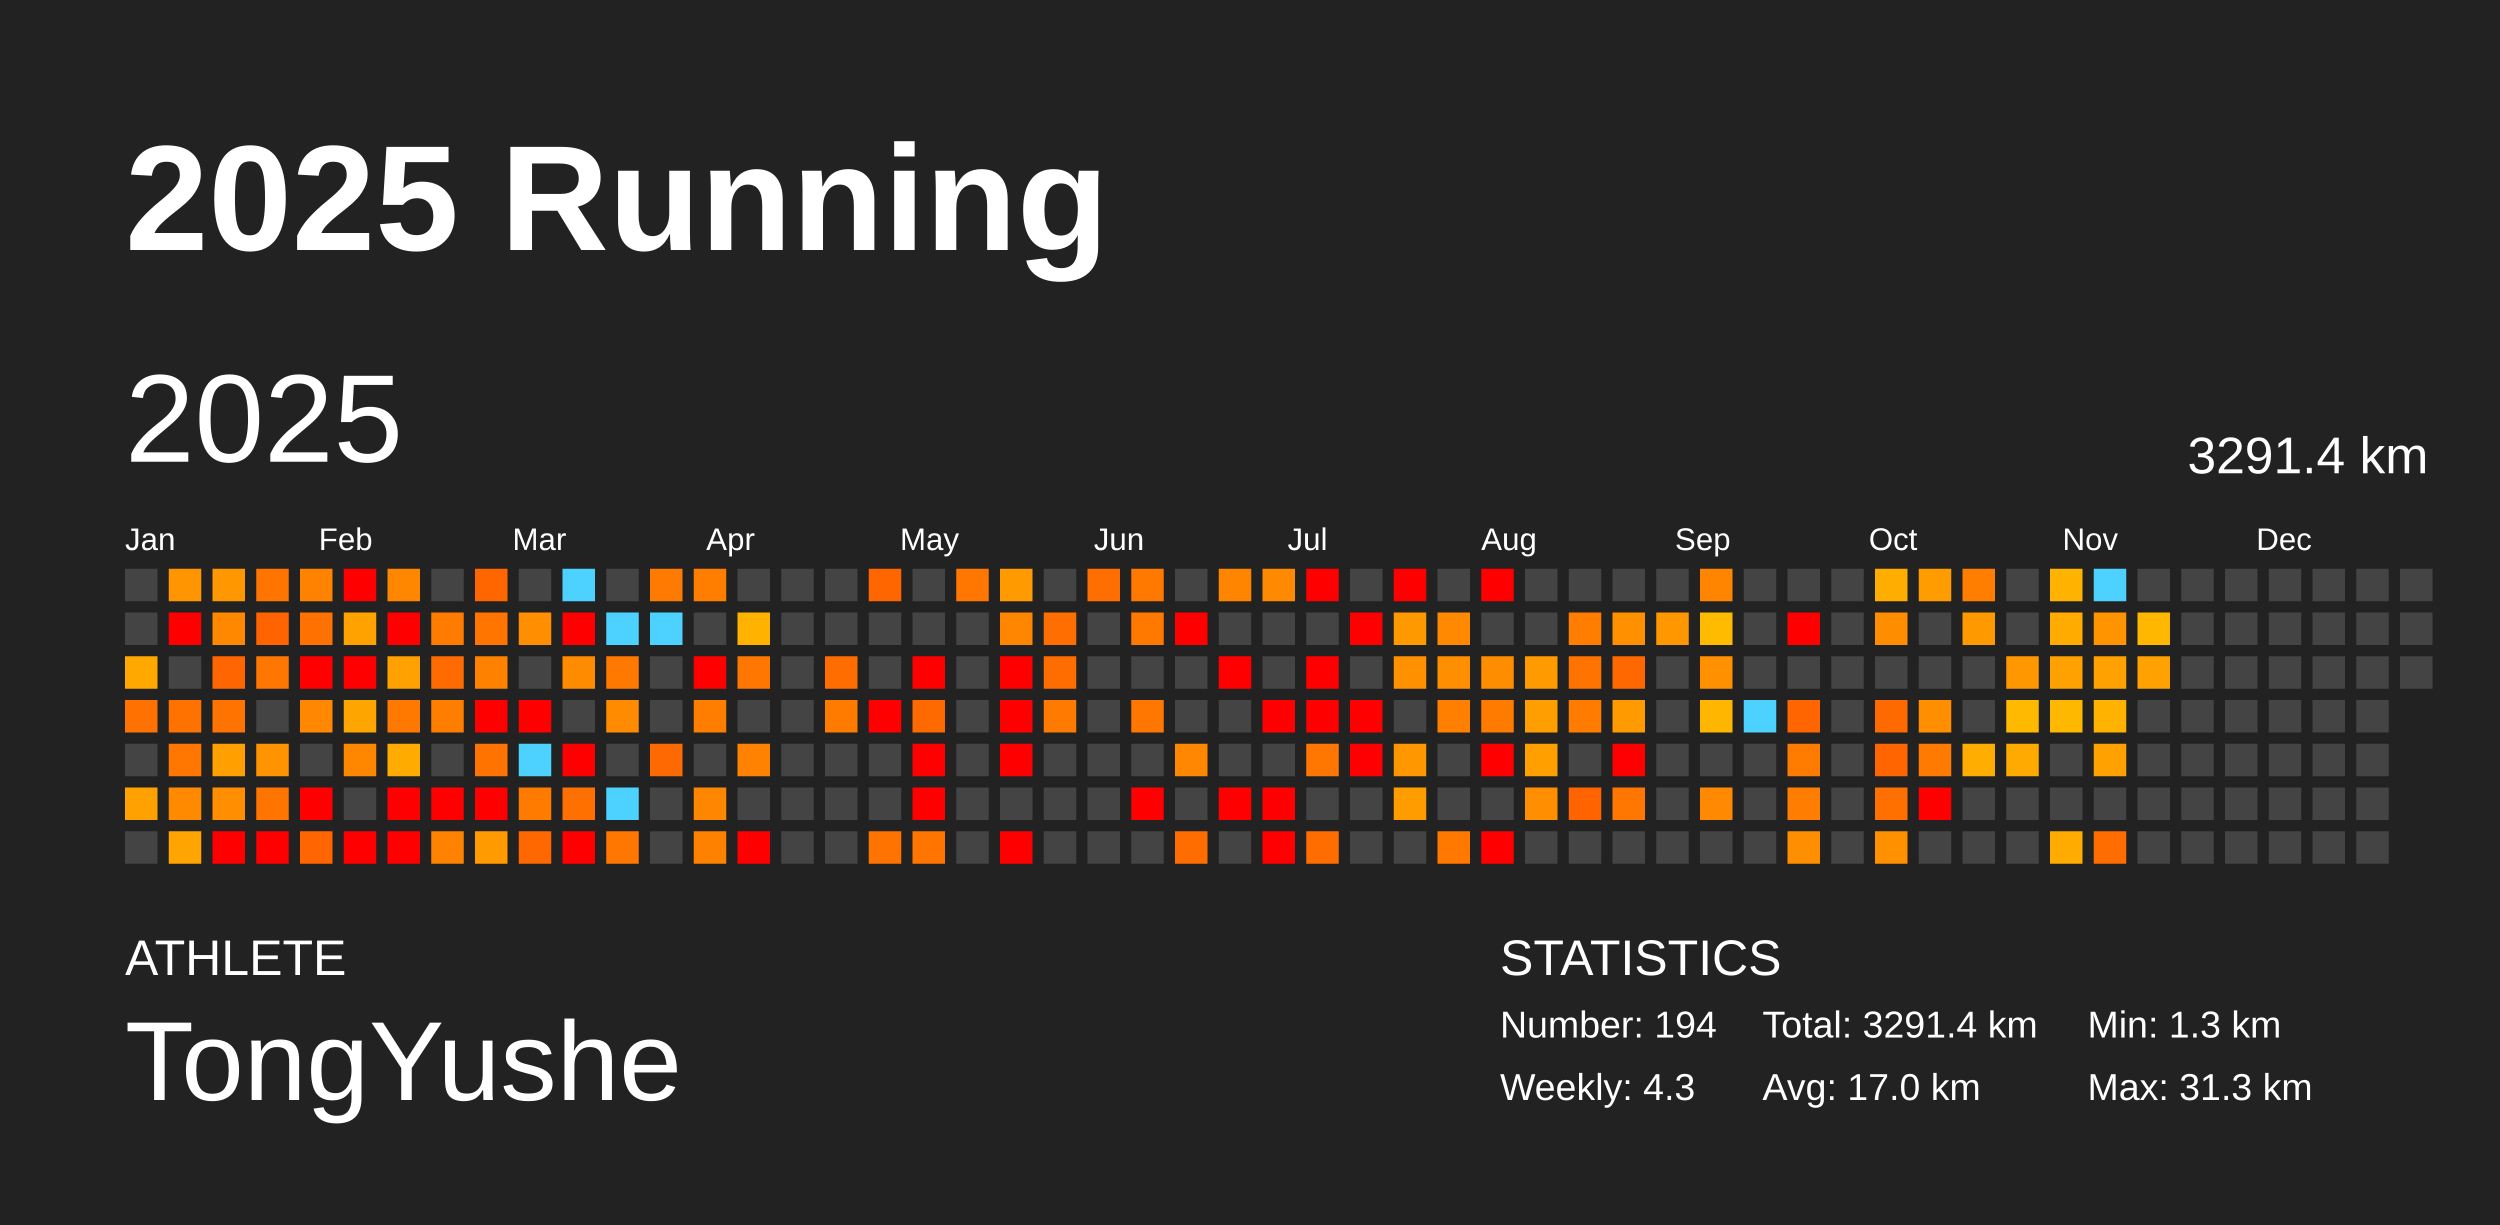
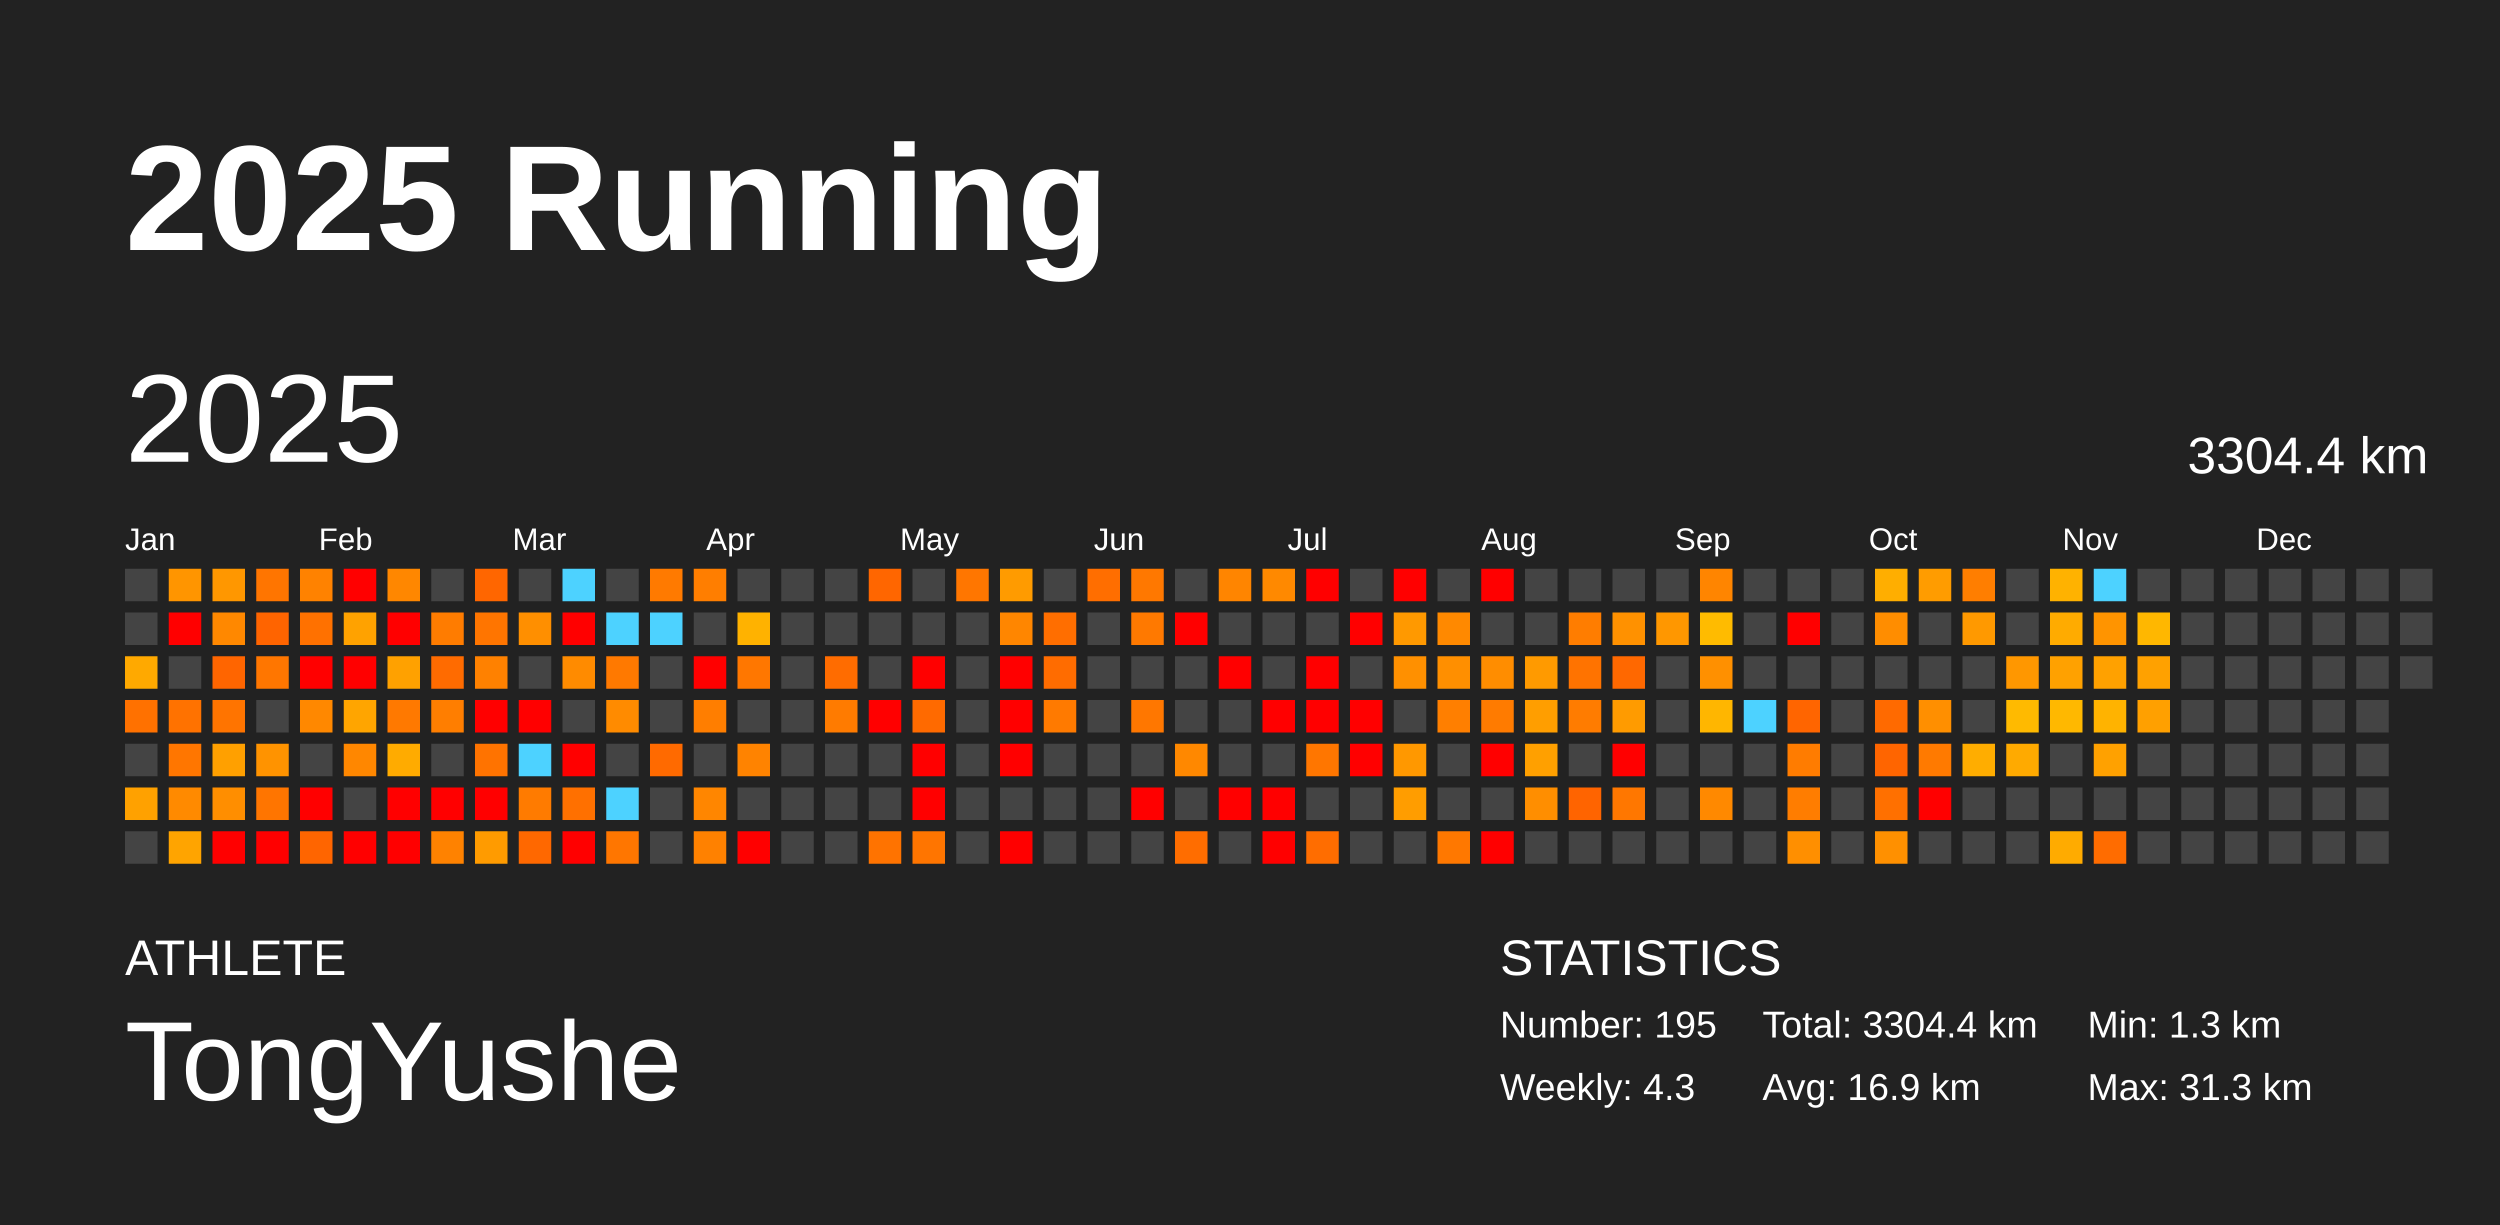
<svg xmlns="http://www.w3.org/2000/svg" baseProfile="full" height="98mm" version="1.1" viewBox="0,0,200,98" width="200mm">
  <defs />
  <rect fill="#222222" height="98" width="200" x="0" y="0" />
  <text fill="#FFFFFF" style="font-size:12px; font-family:Arial; font-weight:bold;" x="10" y="20">2025 Running</text>
  <text fill="#FFFFFF" style="font-size:4px; font-family:Arial" x="10" y="78">ATHLETE</text>
  <text fill="#FFFFFF" style="font-size:9px; font-family:Arial" x="10" y="88">TongYushe</text>
  <text fill="#FFFFFF" style="font-size:4px; font-family:Arial" x="120" y="78">STATISTICS</text>
-   <text fill="#FFFFFF" style="font-size:3px; font-family:Arial" x="120" y="83">Number: 194</text>
+   <text fill="#FFFFFF" style="font-size:3px; font-family:Arial" x="120" y="83">Number: 195</text>
  <text fill="#FFFFFF" style="font-size:3px; font-family:Arial" x="120" y="88">Weekly: 4.3</text>
-   <text fill="#FFFFFF" style="font-size:3px; font-family:Arial" x="141" y="83">Total: 3291.4 km</text>
-   <text fill="#FFFFFF" style="font-size:3px; font-family:Arial" x="141" y="88">Avg: 17.0 km</text>
+   <text fill="#FFFFFF" style="font-size:3px; font-family:Arial" x="141" y="83">Total: 3304.4 km</text>
+   <text fill="#FFFFFF" style="font-size:3px; font-family:Arial" x="141" y="88">Avg: 16.9 km</text>
  <text fill="#FFFFFF" style="font-size:3px; font-family:Arial" x="167" y="83">Min: 1.3 km</text>
  <text fill="#FFFFFF" style="font-size:3px; font-family:Arial" x="167" y="88">Max: 31.3 km</text>
  <text dominant-baseline="hanging" fill="#FFFFFF" style="font-size:10.0px; font-family:Arial;" x="10" y="30">2025</text>
-   <text dominant-baseline="hanging" fill="#FFFFFF" style="font-size:4.125px; font-family:Arial;" x="175" y="35">3291.4 km</text>
+   <text dominant-baseline="hanging" fill="#FFFFFF" style="font-size:4.125px; font-family:Arial;" x="175" y="35">3304.4 km</text>
  <text fill="#FFFFFF" style="font-size:2.5px; font-family:Arial" x="10.0" y="44">Jan</text>
  <text fill="#FFFFFF" style="font-size:2.5px; font-family:Arial" x="25.5" y="44">Feb</text>
  <text fill="#FFFFFF" style="font-size:2.5px; font-family:Arial" x="41.0" y="44">Mar</text>
  <text fill="#FFFFFF" style="font-size:2.5px; font-family:Arial" x="56.5" y="44">Apr</text>
  <text fill="#FFFFFF" style="font-size:2.5px; font-family:Arial" x="72.0" y="44">May</text>
  <text fill="#FFFFFF" style="font-size:2.5px; font-family:Arial" x="87.5" y="44">Jun</text>
  <text fill="#FFFFFF" style="font-size:2.5px; font-family:Arial" x="103.0" y="44">Jul</text>
  <text fill="#FFFFFF" style="font-size:2.5px; font-family:Arial" x="118.5" y="44">Aug</text>
  <text fill="#FFFFFF" style="font-size:2.5px; font-family:Arial" x="134.0" y="44">Sep</text>
  <text fill="#FFFFFF" style="font-size:2.5px; font-family:Arial" x="149.5" y="44">Oct</text>
  <text fill="#FFFFFF" style="font-size:2.5px; font-family:Arial" x="165.0" y="44">Nov</text>
  <text fill="#FFFFFF" style="font-size:2.5px; font-family:Arial" x="180.5" y="44">Dec</text>
  <rect fill="#444444" height="2.6" width="2.6" x="10.0" y="45.5" />
  <rect fill="#444444" height="2.6" width="2.6" x="10.0" y="49.0" />
  <rect fill="#ffa900" height="2.6" width="2.6" x="10.0" y="52.5" />
  <rect fill="#ff7100" height="2.6" width="2.6" x="10.0" y="56.0" />
  <rect fill="#444444" height="2.6" width="2.6" x="10.0" y="59.5" />
  <rect fill="#ffa100" height="2.6" width="2.6" x="10.0" y="63.0" />
  <rect fill="#444444" height="2.6" width="2.6" x="10.0" y="66.5" />
  <rect fill="#ff9500" height="2.6" width="2.6" x="13.5" y="45.5" />
  <rect fill="red" height="2.6" width="2.6" x="13.5" y="49.0" />
  <rect fill="#444444" height="2.6" width="2.6" x="13.5" y="52.5" />
  <rect fill="#ff7200" height="2.6" width="2.6" x="13.5" y="56.0" />
  <rect fill="#ff7600" height="2.6" width="2.6" x="13.5" y="59.5" />
  <rect fill="#ff8a00" height="2.6" width="2.6" x="13.5" y="63.0" />
  <rect fill="#ffa400" height="2.6" width="2.6" x="13.5" y="66.5" />
  <rect fill="#ff9700" height="2.6" width="2.6" x="17.0" y="45.5" />
  <rect fill="#ff8800" height="2.6" width="2.6" x="17.0" y="49.0" />
  <rect fill="#ff6500" height="2.6" width="2.6" x="17.0" y="52.5" />
  <rect fill="#ff7400" height="2.6" width="2.6" x="17.0" y="56.0" />
  <rect fill="#ffa000" height="2.6" width="2.6" x="17.0" y="59.5" />
  <rect fill="#ff8e00" height="2.6" width="2.6" x="17.0" y="63.0" />
  <rect fill="red" height="2.6" width="2.6" x="17.0" y="66.5" />
  <rect fill="#ff7500" height="2.6" width="2.6" x="20.5" y="45.5" />
  <rect fill="#ff6400" height="2.6" width="2.6" x="20.5" y="49.0" />
  <rect fill="#ff7600" height="2.6" width="2.6" x="20.5" y="52.5" />
  <rect fill="#444444" height="2.6" width="2.6" x="20.5" y="56.0" />
  <rect fill="#ff9300" height="2.6" width="2.6" x="20.5" y="59.5" />
  <rect fill="#ff7500" height="2.6" width="2.6" x="20.5" y="63.0" />
  <rect fill="red" height="2.6" width="2.6" x="20.5" y="66.5" />
  <rect fill="#ff8200" height="2.6" width="2.6" x="24.0" y="45.5" />
  <rect fill="#ff7100" height="2.6" width="2.6" x="24.0" y="49.0" />
  <rect fill="red" height="2.6" width="2.6" x="24.0" y="52.5" />
  <rect fill="#ff8800" height="2.6" width="2.6" x="24.0" y="56.0" />
  <rect fill="#444444" height="2.6" width="2.6" x="24.0" y="59.5" />
  <rect fill="red" height="2.6" width="2.6" x="24.0" y="63.0" />
  <rect fill="#ff6500" height="2.6" width="2.6" x="24.0" y="66.5" />
  <rect fill="red" height="2.6" width="2.6" x="27.5" y="45.5" />
  <rect fill="#ffa200" height="2.6" width="2.6" x="27.5" y="49.0" />
  <rect fill="red" height="2.6" width="2.6" x="27.5" y="52.5" />
  <rect fill="#ffa500" height="2.6" width="2.6" x="27.5" y="56.0" />
  <rect fill="#ff8700" height="2.6" width="2.6" x="27.5" y="59.5" />
  <rect fill="#444444" height="2.6" width="2.6" x="27.5" y="63.0" />
  <rect fill="red" height="2.6" width="2.6" x="27.5" y="66.5" />
  <rect fill="#ff8700" height="2.6" width="2.6" x="31.0" y="45.5" />
  <rect fill="red" height="2.6" width="2.6" x="31.0" y="49.0" />
  <rect fill="#ffa100" height="2.6" width="2.6" x="31.0" y="52.5" />
  <rect fill="#ff7900" height="2.6" width="2.6" x="31.0" y="56.0" />
  <rect fill="#ffab00" height="2.6" width="2.6" x="31.0" y="59.5" />
  <rect fill="red" height="2.6" width="2.6" x="31.0" y="63.0" />
  <rect fill="red" height="2.6" width="2.6" x="31.0" y="66.5" />
  <rect fill="#444444" height="2.6" width="2.6" x="34.5" y="45.5" />
  <rect fill="#ff7c00" height="2.6" width="2.6" x="34.5" y="49.0" />
  <rect fill="#ff6b00" height="2.6" width="2.6" x="34.5" y="52.5" />
  <rect fill="#ff7e00" height="2.6" width="2.6" x="34.5" y="56.0" />
  <rect fill="#444444" height="2.6" width="2.6" x="34.5" y="59.5" />
  <rect fill="red" height="2.6" width="2.6" x="34.5" y="63.0" />
  <rect fill="#ff8200" height="2.6" width="2.6" x="34.5" y="66.5" />
  <rect fill="#ff6600" height="2.6" width="2.6" x="38.0" y="45.5" />
  <rect fill="#ff7500" height="2.6" width="2.6" x="38.0" y="49.0" />
  <rect fill="#ff8100" height="2.6" width="2.6" x="38.0" y="52.5" />
  <rect fill="red" height="2.6" width="2.6" x="38.0" y="56.0" />
  <rect fill="#ff7300" height="2.6" width="2.6" x="38.0" y="59.5" />
  <rect fill="red" height="2.6" width="2.6" x="38.0" y="63.0" />
  <rect fill="#ff9b00" height="2.6" width="2.6" x="38.0" y="66.5" />
  <rect fill="#444444" height="2.6" width="2.6" x="41.5" y="45.5" />
  <rect fill="#ff8f00" height="2.6" width="2.6" x="41.5" y="49.0" />
  <rect fill="#444444" height="2.6" width="2.6" x="41.5" y="52.5" />
  <rect fill="red" height="2.6" width="2.6" x="41.5" y="56.0" />
  <rect fill="#4dd2ff" height="2.6" width="2.6" x="41.5" y="59.5" />
  <rect fill="#ff7b00" height="2.6" width="2.6" x="41.5" y="63.0" />
  <rect fill="#ff6800" height="2.6" width="2.6" x="41.5" y="66.5" />
  <rect fill="#4dd2ff" height="2.6" width="2.6" x="45.0" y="45.5" />
  <rect fill="red" height="2.6" width="2.6" x="45.0" y="49.0" />
  <rect fill="#ff8b00" height="2.6" width="2.6" x="45.0" y="52.5" />
  <rect fill="#444444" height="2.6" width="2.6" x="45.0" y="56.0" />
  <rect fill="red" height="2.6" width="2.6" x="45.0" y="59.5" />
  <rect fill="#ff7000" height="2.6" width="2.6" x="45.0" y="63.0" />
  <rect fill="red" height="2.6" width="2.6" x="45.0" y="66.5" />
  <rect fill="#444444" height="2.6" width="2.6" x="48.5" y="45.5" />
  <rect fill="#4dd2ff" height="2.6" width="2.6" x="48.5" y="49.0" />
  <rect fill="#ff7900" height="2.6" width="2.6" x="48.5" y="52.5" />
  <rect fill="#ff8b00" height="2.6" width="2.6" x="48.5" y="56.0" />
  <rect fill="#444444" height="2.6" width="2.6" x="48.5" y="59.5" />
  <rect fill="#4dd2ff" height="2.6" width="2.6" x="48.5" y="63.0" />
  <rect fill="#ff7600" height="2.6" width="2.6" x="48.5" y="66.5" />
  <rect fill="#ff7a00" height="2.6" width="2.6" x="52.0" y="45.5" />
  <rect fill="#4dd2ff" height="2.6" width="2.6" x="52.0" y="49.0" />
  <rect fill="#444444" height="2.6" width="2.6" x="52.0" y="52.5" />
  <rect fill="#444444" height="2.6" width="2.6" x="52.0" y="56.0" />
  <rect fill="#ff6a00" height="2.6" width="2.6" x="52.0" y="59.5" />
  <rect fill="#444444" height="2.6" width="2.6" x="52.0" y="63.0" />
  <rect fill="#444444" height="2.6" width="2.6" x="52.0" y="66.5" />
  <rect fill="#ff7e00" height="2.6" width="2.6" x="55.5" y="45.5" />
  <rect fill="#444444" height="2.6" width="2.6" x="55.5" y="49.0" />
  <rect fill="red" height="2.6" width="2.6" x="55.5" y="52.5" />
  <rect fill="#ff7e00" height="2.6" width="2.6" x="55.5" y="56.0" />
  <rect fill="#444444" height="2.6" width="2.6" x="55.5" y="59.5" />
  <rect fill="#ff8600" height="2.6" width="2.6" x="55.5" y="63.0" />
  <rect fill="#ff8100" height="2.6" width="2.6" x="55.5" y="66.5" />
  <rect fill="#444444" height="2.6" width="2.6" x="59.0" y="45.5" />
  <rect fill="#ffb200" height="2.6" width="2.6" x="59.0" y="49.0" />
  <rect fill="#ff7700" height="2.6" width="2.6" x="59.0" y="52.5" />
  <rect fill="#444444" height="2.6" width="2.6" x="59.0" y="56.0" />
  <rect fill="#ff8300" height="2.6" width="2.6" x="59.0" y="59.5" />
  <rect fill="#444444" height="2.6" width="2.6" x="59.0" y="63.0" />
  <rect fill="red" height="2.6" width="2.6" x="59.0" y="66.5" />
  <rect fill="#444444" height="2.6" width="2.6" x="62.5" y="45.5" />
  <rect fill="#444444" height="2.6" width="2.6" x="62.5" y="49.0" />
  <rect fill="#444444" height="2.6" width="2.6" x="62.5" y="52.5" />
  <rect fill="#444444" height="2.6" width="2.6" x="62.5" y="56.0" />
  <rect fill="#444444" height="2.6" width="2.6" x="62.5" y="59.5" />
  <rect fill="#444444" height="2.6" width="2.6" x="62.5" y="63.0" />
  <rect fill="#444444" height="2.6" width="2.6" x="62.5" y="66.5" />
  <rect fill="#444444" height="2.6" width="2.6" x="66.0" y="45.5" />
  <rect fill="#444444" height="2.6" width="2.6" x="66.0" y="49.0" />
  <rect fill="#ff6c00" height="2.6" width="2.6" x="66.0" y="52.5" />
  <rect fill="#ff7b00" height="2.6" width="2.6" x="66.0" y="56.0" />
  <rect fill="#444444" height="2.6" width="2.6" x="66.0" y="59.5" />
  <rect fill="#444444" height="2.6" width="2.6" x="66.0" y="63.0" />
  <rect fill="#444444" height="2.6" width="2.6" x="66.0" y="66.5" />
  <rect fill="#ff6600" height="2.6" width="2.6" x="69.5" y="45.5" />
  <rect fill="#444444" height="2.6" width="2.6" x="69.5" y="49.0" />
  <rect fill="#444444" height="2.6" width="2.6" x="69.5" y="52.5" />
  <rect fill="red" height="2.6" width="2.6" x="69.5" y="56.0" />
  <rect fill="#444444" height="2.6" width="2.6" x="69.5" y="59.5" />
  <rect fill="#444444" height="2.6" width="2.6" x="69.5" y="63.0" />
  <rect fill="#ff7300" height="2.6" width="2.6" x="69.5" y="66.5" />
  <rect fill="#444444" height="2.6" width="2.6" x="73.0" y="45.5" />
  <rect fill="#444444" height="2.6" width="2.6" x="73.0" y="49.0" />
  <rect fill="red" height="2.6" width="2.6" x="73.0" y="52.5" />
  <rect fill="#ff6a00" height="2.6" width="2.6" x="73.0" y="56.0" />
  <rect fill="red" height="2.6" width="2.6" x="73.0" y="59.5" />
  <rect fill="red" height="2.6" width="2.6" x="73.0" y="63.0" />
  <rect fill="#ff7500" height="2.6" width="2.6" x="73.0" y="66.5" />
  <rect fill="#ff7600" height="2.6" width="2.6" x="76.5" y="45.5" />
  <rect fill="#444444" height="2.6" width="2.6" x="76.5" y="49.0" />
  <rect fill="#444444" height="2.6" width="2.6" x="76.5" y="52.5" />
  <rect fill="#444444" height="2.6" width="2.6" x="76.5" y="56.0" />
  <rect fill="#444444" height="2.6" width="2.6" x="76.5" y="59.5" />
  <rect fill="#444444" height="2.6" width="2.6" x="76.5" y="63.0" />
  <rect fill="#444444" height="2.6" width="2.6" x="76.5" y="66.5" />
  <rect fill="#ff9b00" height="2.6" width="2.6" x="80.0" y="45.5" />
  <rect fill="#ff8600" height="2.6" width="2.6" x="80.0" y="49.0" />
  <rect fill="red" height="2.6" width="2.6" x="80.0" y="52.5" />
  <rect fill="red" height="2.6" width="2.6" x="80.0" y="56.0" />
  <rect fill="red" height="2.6" width="2.6" x="80.0" y="59.5" />
  <rect fill="#444444" height="2.6" width="2.6" x="80.0" y="63.0" />
  <rect fill="red" height="2.6" width="2.6" x="80.0" y="66.5" />
  <rect fill="#444444" height="2.6" width="2.6" x="83.5" y="45.5" />
  <rect fill="#ff6e00" height="2.6" width="2.6" x="83.5" y="49.0" />
  <rect fill="#ff6c00" height="2.6" width="2.6" x="83.5" y="52.5" />
  <rect fill="#ff7a00" height="2.6" width="2.6" x="83.5" y="56.0" />
  <rect fill="#444444" height="2.6" width="2.6" x="83.5" y="59.5" />
  <rect fill="#444444" height="2.6" width="2.6" x="83.5" y="63.0" />
  <rect fill="#444444" height="2.6" width="2.6" x="83.5" y="66.5" />
  <rect fill="#ff6e00" height="2.6" width="2.6" x="87.0" y="45.5" />
  <rect fill="#444444" height="2.6" width="2.6" x="87.0" y="49.0" />
  <rect fill="#444444" height="2.6" width="2.6" x="87.0" y="52.5" />
  <rect fill="#444444" height="2.6" width="2.6" x="87.0" y="56.0" />
  <rect fill="#444444" height="2.6" width="2.6" x="87.0" y="59.5" />
  <rect fill="#444444" height="2.6" width="2.6" x="87.0" y="63.0" />
  <rect fill="#444444" height="2.6" width="2.6" x="87.0" y="66.5" />
  <rect fill="#ff7800" height="2.6" width="2.6" x="90.5" y="45.5" />
  <rect fill="#ff7900" height="2.6" width="2.6" x="90.5" y="49.0" />
  <rect fill="#444444" height="2.6" width="2.6" x="90.5" y="52.5" />
  <rect fill="#ff7700" height="2.6" width="2.6" x="90.5" y="56.0" />
  <rect fill="#444444" height="2.6" width="2.6" x="90.5" y="59.5" />
  <rect fill="red" height="2.6" width="2.6" x="90.5" y="63.0" />
  <rect fill="#444444" height="2.6" width="2.6" x="90.5" y="66.5" />
  <rect fill="#444444" height="2.6" width="2.6" x="94.0" y="45.5" />
  <rect fill="red" height="2.6" width="2.6" x="94.0" y="49.0" />
  <rect fill="#444444" height="2.6" width="2.6" x="94.0" y="52.5" />
  <rect fill="#444444" height="2.6" width="2.6" x="94.0" y="56.0" />
  <rect fill="#ff8800" height="2.6" width="2.6" x="94.0" y="59.5" />
  <rect fill="#444444" height="2.6" width="2.6" x="94.0" y="63.0" />
  <rect fill="#ff6d00" height="2.6" width="2.6" x="94.0" y="66.5" />
  <rect fill="#ff8500" height="2.6" width="2.6" x="97.5" y="45.5" />
  <rect fill="#444444" height="2.6" width="2.6" x="97.5" y="49.0" />
  <rect fill="red" height="2.6" width="2.6" x="97.5" y="52.5" />
  <rect fill="#444444" height="2.6" width="2.6" x="97.5" y="56.0" />
  <rect fill="#444444" height="2.6" width="2.6" x="97.5" y="59.5" />
  <rect fill="red" height="2.6" width="2.6" x="97.5" y="63.0" />
  <rect fill="#444444" height="2.6" width="2.6" x="97.5" y="66.5" />
  <rect fill="#ff8900" height="2.6" width="2.6" x="101.0" y="45.5" />
  <rect fill="#444444" height="2.6" width="2.6" x="101.0" y="49.0" />
  <rect fill="#444444" height="2.6" width="2.6" x="101.0" y="52.5" />
  <rect fill="red" height="2.6" width="2.6" x="101.0" y="56.0" />
  <rect fill="#444444" height="2.6" width="2.6" x="101.0" y="59.5" />
  <rect fill="red" height="2.6" width="2.6" x="101.0" y="63.0" />
  <rect fill="red" height="2.6" width="2.6" x="101.0" y="66.5" />
  <rect fill="red" height="2.6" width="2.6" x="104.5" y="45.5" />
  <rect fill="#444444" height="2.6" width="2.6" x="104.5" y="49.0" />
  <rect fill="red" height="2.6" width="2.6" x="104.5" y="52.5" />
  <rect fill="red" height="2.6" width="2.6" x="104.5" y="56.0" />
  <rect fill="#ff7600" height="2.6" width="2.6" x="104.5" y="59.5" />
  <rect fill="#444444" height="2.6" width="2.6" x="104.5" y="63.0" />
  <rect fill="#ff6d00" height="2.6" width="2.6" x="104.5" y="66.5" />
  <rect fill="#444444" height="2.6" width="2.6" x="108.0" y="45.5" />
  <rect fill="red" height="2.6" width="2.6" x="108.0" y="49.0" />
  <rect fill="#444444" height="2.6" width="2.6" x="108.0" y="52.5" />
  <rect fill="red" height="2.6" width="2.6" x="108.0" y="56.0" />
  <rect fill="red" height="2.6" width="2.6" x="108.0" y="59.5" />
  <rect fill="#444444" height="2.6" width="2.6" x="108.0" y="63.0" />
  <rect fill="#444444" height="2.6" width="2.6" x="108.0" y="66.5" />
  <rect fill="red" height="2.6" width="2.6" x="111.5" y="45.5" />
  <rect fill="#ff9900" height="2.6" width="2.6" x="111.5" y="49.0" />
  <rect fill="#ff9000" height="2.6" width="2.6" x="111.5" y="52.5" />
  <rect fill="#444444" height="2.6" width="2.6" x="111.5" y="56.0" />
  <rect fill="#ff9800" height="2.6" width="2.6" x="111.5" y="59.5" />
  <rect fill="#ff9d00" height="2.6" width="2.6" x="111.5" y="63.0" />
  <rect fill="#444444" height="2.6" width="2.6" x="111.5" y="66.5" />
  <rect fill="#444444" height="2.6" width="2.6" x="115.0" y="45.5" />
  <rect fill="#ff8900" height="2.6" width="2.6" x="115.0" y="49.0" />
  <rect fill="#ff8f00" height="2.6" width="2.6" x="115.0" y="52.5" />
  <rect fill="#ff7f00" height="2.6" width="2.6" x="115.0" y="56.0" />
  <rect fill="#444444" height="2.6" width="2.6" x="115.0" y="59.5" />
  <rect fill="#444444" height="2.6" width="2.6" x="115.0" y="63.0" />
  <rect fill="#ff7800" height="2.6" width="2.6" x="115.0" y="66.5" />
  <rect fill="red" height="2.6" width="2.6" x="118.5" y="45.5" />
  <rect fill="#444444" height="2.6" width="2.6" x="118.5" y="49.0" />
  <rect fill="#ff8d00" height="2.6" width="2.6" x="118.5" y="52.5" />
  <rect fill="#ff7b00" height="2.6" width="2.6" x="118.5" y="56.0" />
  <rect fill="red" height="2.6" width="2.6" x="118.5" y="59.5" />
  <rect fill="#444444" height="2.6" width="2.6" x="118.5" y="63.0" />
  <rect fill="red" height="2.6" width="2.6" x="118.5" y="66.5" />
  <rect fill="#444444" height="2.6" width="2.6" x="122.0" y="45.5" />
  <rect fill="#444444" height="2.6" width="2.6" x="122.0" y="49.0" />
  <rect fill="#ff9a00" height="2.6" width="2.6" x="122.0" y="52.5" />
  <rect fill="#ff9e00" height="2.6" width="2.6" x="122.0" y="56.0" />
  <rect fill="#ffa000" height="2.6" width="2.6" x="122.0" y="59.5" />
  <rect fill="#ff8e00" height="2.6" width="2.6" x="122.0" y="63.0" />
  <rect fill="#444444" height="2.6" width="2.6" x="122.0" y="66.5" />
  <rect fill="#444444" height="2.6" width="2.6" x="125.5" y="45.5" />
  <rect fill="#ff7d00" height="2.6" width="2.6" x="125.5" y="49.0" />
  <rect fill="#ff7300" height="2.6" width="2.6" x="125.5" y="52.5" />
  <rect fill="#ff7c00" height="2.6" width="2.6" x="125.5" y="56.0" />
  <rect fill="#444444" height="2.6" width="2.6" x="125.5" y="59.5" />
  <rect fill="#ff6400" height="2.6" width="2.6" x="125.5" y="63.0" />
  <rect fill="#444444" height="2.6" width="2.6" x="125.5" y="66.5" />
  <rect fill="#444444" height="2.6" width="2.6" x="129.0" y="45.5" />
  <rect fill="#ff9100" height="2.6" width="2.6" x="129.0" y="49.0" />
  <rect fill="#ff6800" height="2.6" width="2.6" x="129.0" y="52.5" />
  <rect fill="#ff9b00" height="2.6" width="2.6" x="129.0" y="56.0" />
  <rect fill="red" height="2.6" width="2.6" x="129.0" y="59.5" />
  <rect fill="#ff7700" height="2.6" width="2.6" x="129.0" y="63.0" />
  <rect fill="#444444" height="2.6" width="2.6" x="129.0" y="66.5" />
  <rect fill="#444444" height="2.6" width="2.6" x="132.5" y="45.5" />
  <rect fill="#ff9700" height="2.6" width="2.6" x="132.5" y="49.0" />
  <rect fill="#444444" height="2.6" width="2.6" x="132.5" y="52.5" />
  <rect fill="#444444" height="2.6" width="2.6" x="132.5" y="56.0" />
  <rect fill="#444444" height="2.6" width="2.6" x="132.5" y="59.5" />
  <rect fill="#444444" height="2.6" width="2.6" x="132.5" y="63.0" />
  <rect fill="#444444" height="2.6" width="2.6" x="132.5" y="66.5" />
  <rect fill="#ff8500" height="2.6" width="2.6" x="136.0" y="45.5" />
  <rect fill="#ffbb00" height="2.6" width="2.6" x="136.0" y="49.0" />
  <rect fill="#ff9000" height="2.6" width="2.6" x="136.0" y="52.5" />
  <rect fill="#ffb600" height="2.6" width="2.6" x="136.0" y="56.0" />
  <rect fill="#444444" height="2.6" width="2.6" x="136.0" y="59.5" />
  <rect fill="#ff8900" height="2.6" width="2.6" x="136.0" y="63.0" />
  <rect fill="#444444" height="2.6" width="2.6" x="136.0" y="66.5" />
  <rect fill="#444444" height="2.6" width="2.6" x="139.5" y="45.5" />
  <rect fill="#444444" height="2.6" width="2.6" x="139.5" y="49.0" />
  <rect fill="#444444" height="2.6" width="2.6" x="139.5" y="52.5" />
  <rect fill="#4dd2ff" height="2.6" width="2.6" x="139.5" y="56.0" />
  <rect fill="#444444" height="2.6" width="2.6" x="139.5" y="59.5" />
  <rect fill="#444444" height="2.6" width="2.6" x="139.5" y="63.0" />
  <rect fill="#444444" height="2.6" width="2.6" x="139.5" y="66.5" />
  <rect fill="#444444" height="2.6" width="2.6" x="143.0" y="45.5" />
  <rect fill="red" height="2.6" width="2.6" x="143.0" y="49.0" />
  <rect fill="#444444" height="2.6" width="2.6" x="143.0" y="52.5" />
  <rect fill="#ff6500" height="2.6" width="2.6" x="143.0" y="56.0" />
  <rect fill="#ff7c00" height="2.6" width="2.6" x="143.0" y="59.5" />
  <rect fill="#ff7d00" height="2.6" width="2.6" x="143.0" y="63.0" />
  <rect fill="#ff8f00" height="2.6" width="2.6" x="143.0" y="66.5" />
  <rect fill="#444444" height="2.6" width="2.6" x="146.5" y="45.5" />
  <rect fill="#444444" height="2.6" width="2.6" x="146.5" y="49.0" />
  <rect fill="#444444" height="2.6" width="2.6" x="146.5" y="52.5" />
  <rect fill="#444444" height="2.6" width="2.6" x="146.5" y="56.0" />
  <rect fill="#444444" height="2.6" width="2.6" x="146.5" y="59.5" />
  <rect fill="#444444" height="2.6" width="2.6" x="146.5" y="63.0" />
  <rect fill="#444444" height="2.6" width="2.6" x="146.5" y="66.5" />
  <rect fill="#ffae00" height="2.6" width="2.6" x="150.0" y="45.5" />
  <rect fill="#ff8d00" height="2.6" width="2.6" x="150.0" y="49.0" />
  <rect fill="#444444" height="2.6" width="2.6" x="150.0" y="52.5" />
  <rect fill="#ff6a00" height="2.6" width="2.6" x="150.0" y="56.0" />
  <rect fill="#ff6500" height="2.6" width="2.6" x="150.0" y="59.5" />
  <rect fill="#ff7000" height="2.6" width="2.6" x="150.0" y="63.0" />
  <rect fill="#ff9000" height="2.6" width="2.6" x="150.0" y="66.5" />
  <rect fill="#ff9c00" height="2.6" width="2.6" x="153.5" y="45.5" />
  <rect fill="#444444" height="2.6" width="2.6" x="153.5" y="49.0" />
  <rect fill="#444444" height="2.6" width="2.6" x="153.5" y="52.5" />
  <rect fill="#ff8f00" height="2.6" width="2.6" x="153.5" y="56.0" />
  <rect fill="#ff7a00" height="2.6" width="2.6" x="153.5" y="59.5" />
  <rect fill="red" height="2.6" width="2.6" x="153.5" y="63.0" />
  <rect fill="#444444" height="2.6" width="2.6" x="153.5" y="66.5" />
  <rect fill="#ff7e00" height="2.6" width="2.6" x="157.0" y="45.5" />
  <rect fill="#ff9900" height="2.6" width="2.6" x="157.0" y="49.0" />
  <rect fill="#444444" height="2.6" width="2.6" x="157.0" y="52.5" />
  <rect fill="#444444" height="2.6" width="2.6" x="157.0" y="56.0" />
  <rect fill="#ffad00" height="2.6" width="2.6" x="157.0" y="59.5" />
  <rect fill="#444444" height="2.6" width="2.6" x="157.0" y="63.0" />
  <rect fill="#444444" height="2.6" width="2.6" x="157.0" y="66.5" />
  <rect fill="#444444" height="2.6" width="2.6" x="160.5" y="45.5" />
  <rect fill="#444444" height="2.6" width="2.6" x="160.5" y="49.0" />
  <rect fill="#ff9700" height="2.6" width="2.6" x="160.5" y="52.5" />
  <rect fill="#ffba00" height="2.6" width="2.6" x="160.5" y="56.0" />
  <rect fill="#ffaa00" height="2.6" width="2.6" x="160.5" y="59.5" />
  <rect fill="#444444" height="2.6" width="2.6" x="160.5" y="63.0" />
  <rect fill="#444444" height="2.6" width="2.6" x="160.5" y="66.5" />
  <rect fill="#ffb200" height="2.6" width="2.6" x="164.0" y="45.5" />
  <rect fill="#ffab00" height="2.6" width="2.6" x="164.0" y="49.0" />
  <rect fill="#ffa100" height="2.6" width="2.6" x="164.0" y="52.5" />
  <rect fill="#ffb800" height="2.6" width="2.6" x="164.0" y="56.0" />
  <rect fill="#444444" height="2.6" width="2.6" x="164.0" y="59.5" />
  <rect fill="#444444" height="2.6" width="2.6" x="164.0" y="63.0" />
  <rect fill="#ffab00" height="2.6" width="2.6" x="164.0" y="66.5" />
  <rect fill="#4dd2ff" height="2.6" width="2.6" x="167.5" y="45.5" />
  <rect fill="#ff9400" height="2.6" width="2.6" x="167.5" y="49.0" />
  <rect fill="#ffa100" height="2.6" width="2.6" x="167.5" y="52.5" />
  <rect fill="#ffb300" height="2.6" width="2.6" x="167.5" y="56.0" />
  <rect fill="#ffa100" height="2.6" width="2.6" x="167.5" y="59.5" />
  <rect fill="#444444" height="2.6" width="2.6" x="167.5" y="63.0" />
  <rect fill="#ff6c00" height="2.6" width="2.6" x="167.5" y="66.5" />
  <rect fill="#444444" height="2.6" width="2.6" x="171.0" y="45.5" />
  <rect fill="#ffb700" height="2.6" width="2.6" x="171.0" y="49.0" />
  <rect fill="#ffa100" height="2.6" width="2.6" x="171.0" y="52.5" />
-   <rect fill="#444444" height="2.6" width="2.6" x="171.0" y="56.0" />
+   <rect fill="#ffa000" height="2.6" width="2.6" x="171.0" y="56.0" />
  <rect fill="#444444" height="2.6" width="2.6" x="171.0" y="59.5" />
  <rect fill="#444444" height="2.6" width="2.6" x="171.0" y="63.0" />
  <rect fill="#444444" height="2.6" width="2.6" x="171.0" y="66.5" />
  <rect fill="#444444" height="2.6" width="2.6" x="174.5" y="45.5" />
  <rect fill="#444444" height="2.6" width="2.6" x="174.5" y="49.0" />
  <rect fill="#444444" height="2.6" width="2.6" x="174.5" y="52.5" />
  <rect fill="#444444" height="2.6" width="2.6" x="174.5" y="56.0" />
  <rect fill="#444444" height="2.6" width="2.6" x="174.5" y="59.5" />
  <rect fill="#444444" height="2.6" width="2.6" x="174.5" y="63.0" />
  <rect fill="#444444" height="2.6" width="2.6" x="174.5" y="66.5" />
  <rect fill="#444444" height="2.6" width="2.6" x="178.0" y="45.5" />
  <rect fill="#444444" height="2.6" width="2.6" x="178.0" y="49.0" />
  <rect fill="#444444" height="2.6" width="2.6" x="178.0" y="52.5" />
  <rect fill="#444444" height="2.6" width="2.6" x="178.0" y="56.0" />
  <rect fill="#444444" height="2.6" width="2.6" x="178.0" y="59.5" />
  <rect fill="#444444" height="2.6" width="2.6" x="178.0" y="63.0" />
  <rect fill="#444444" height="2.6" width="2.6" x="178.0" y="66.5" />
  <rect fill="#444444" height="2.6" width="2.6" x="181.5" y="45.5" />
  <rect fill="#444444" height="2.6" width="2.6" x="181.5" y="49.0" />
  <rect fill="#444444" height="2.6" width="2.6" x="181.5" y="52.5" />
  <rect fill="#444444" height="2.6" width="2.6" x="181.5" y="56.0" />
  <rect fill="#444444" height="2.6" width="2.6" x="181.5" y="59.5" />
  <rect fill="#444444" height="2.6" width="2.6" x="181.5" y="63.0" />
  <rect fill="#444444" height="2.6" width="2.6" x="181.5" y="66.5" />
  <rect fill="#444444" height="2.6" width="2.6" x="185.0" y="45.5" />
  <rect fill="#444444" height="2.6" width="2.6" x="185.0" y="49.0" />
  <rect fill="#444444" height="2.6" width="2.6" x="185.0" y="52.5" />
  <rect fill="#444444" height="2.6" width="2.6" x="185.0" y="56.0" />
  <rect fill="#444444" height="2.6" width="2.6" x="185.0" y="59.5" />
  <rect fill="#444444" height="2.6" width="2.6" x="185.0" y="63.0" />
  <rect fill="#444444" height="2.6" width="2.6" x="185.0" y="66.5" />
  <rect fill="#444444" height="2.6" width="2.6" x="188.5" y="45.5" />
  <rect fill="#444444" height="2.6" width="2.6" x="188.5" y="49.0" />
  <rect fill="#444444" height="2.6" width="2.6" x="188.5" y="52.5" />
  <rect fill="#444444" height="2.6" width="2.6" x="188.5" y="56.0" />
  <rect fill="#444444" height="2.6" width="2.6" x="188.5" y="59.5" />
  <rect fill="#444444" height="2.6" width="2.6" x="188.5" y="63.0" />
  <rect fill="#444444" height="2.6" width="2.6" x="188.5" y="66.5" />
  <rect fill="#444444" height="2.6" width="2.6" x="192.0" y="45.5" />
  <rect fill="#444444" height="2.6" width="2.6" x="192.0" y="49.0" />
  <rect fill="#444444" height="2.6" width="2.6" x="192.0" y="52.5" />
</svg>
